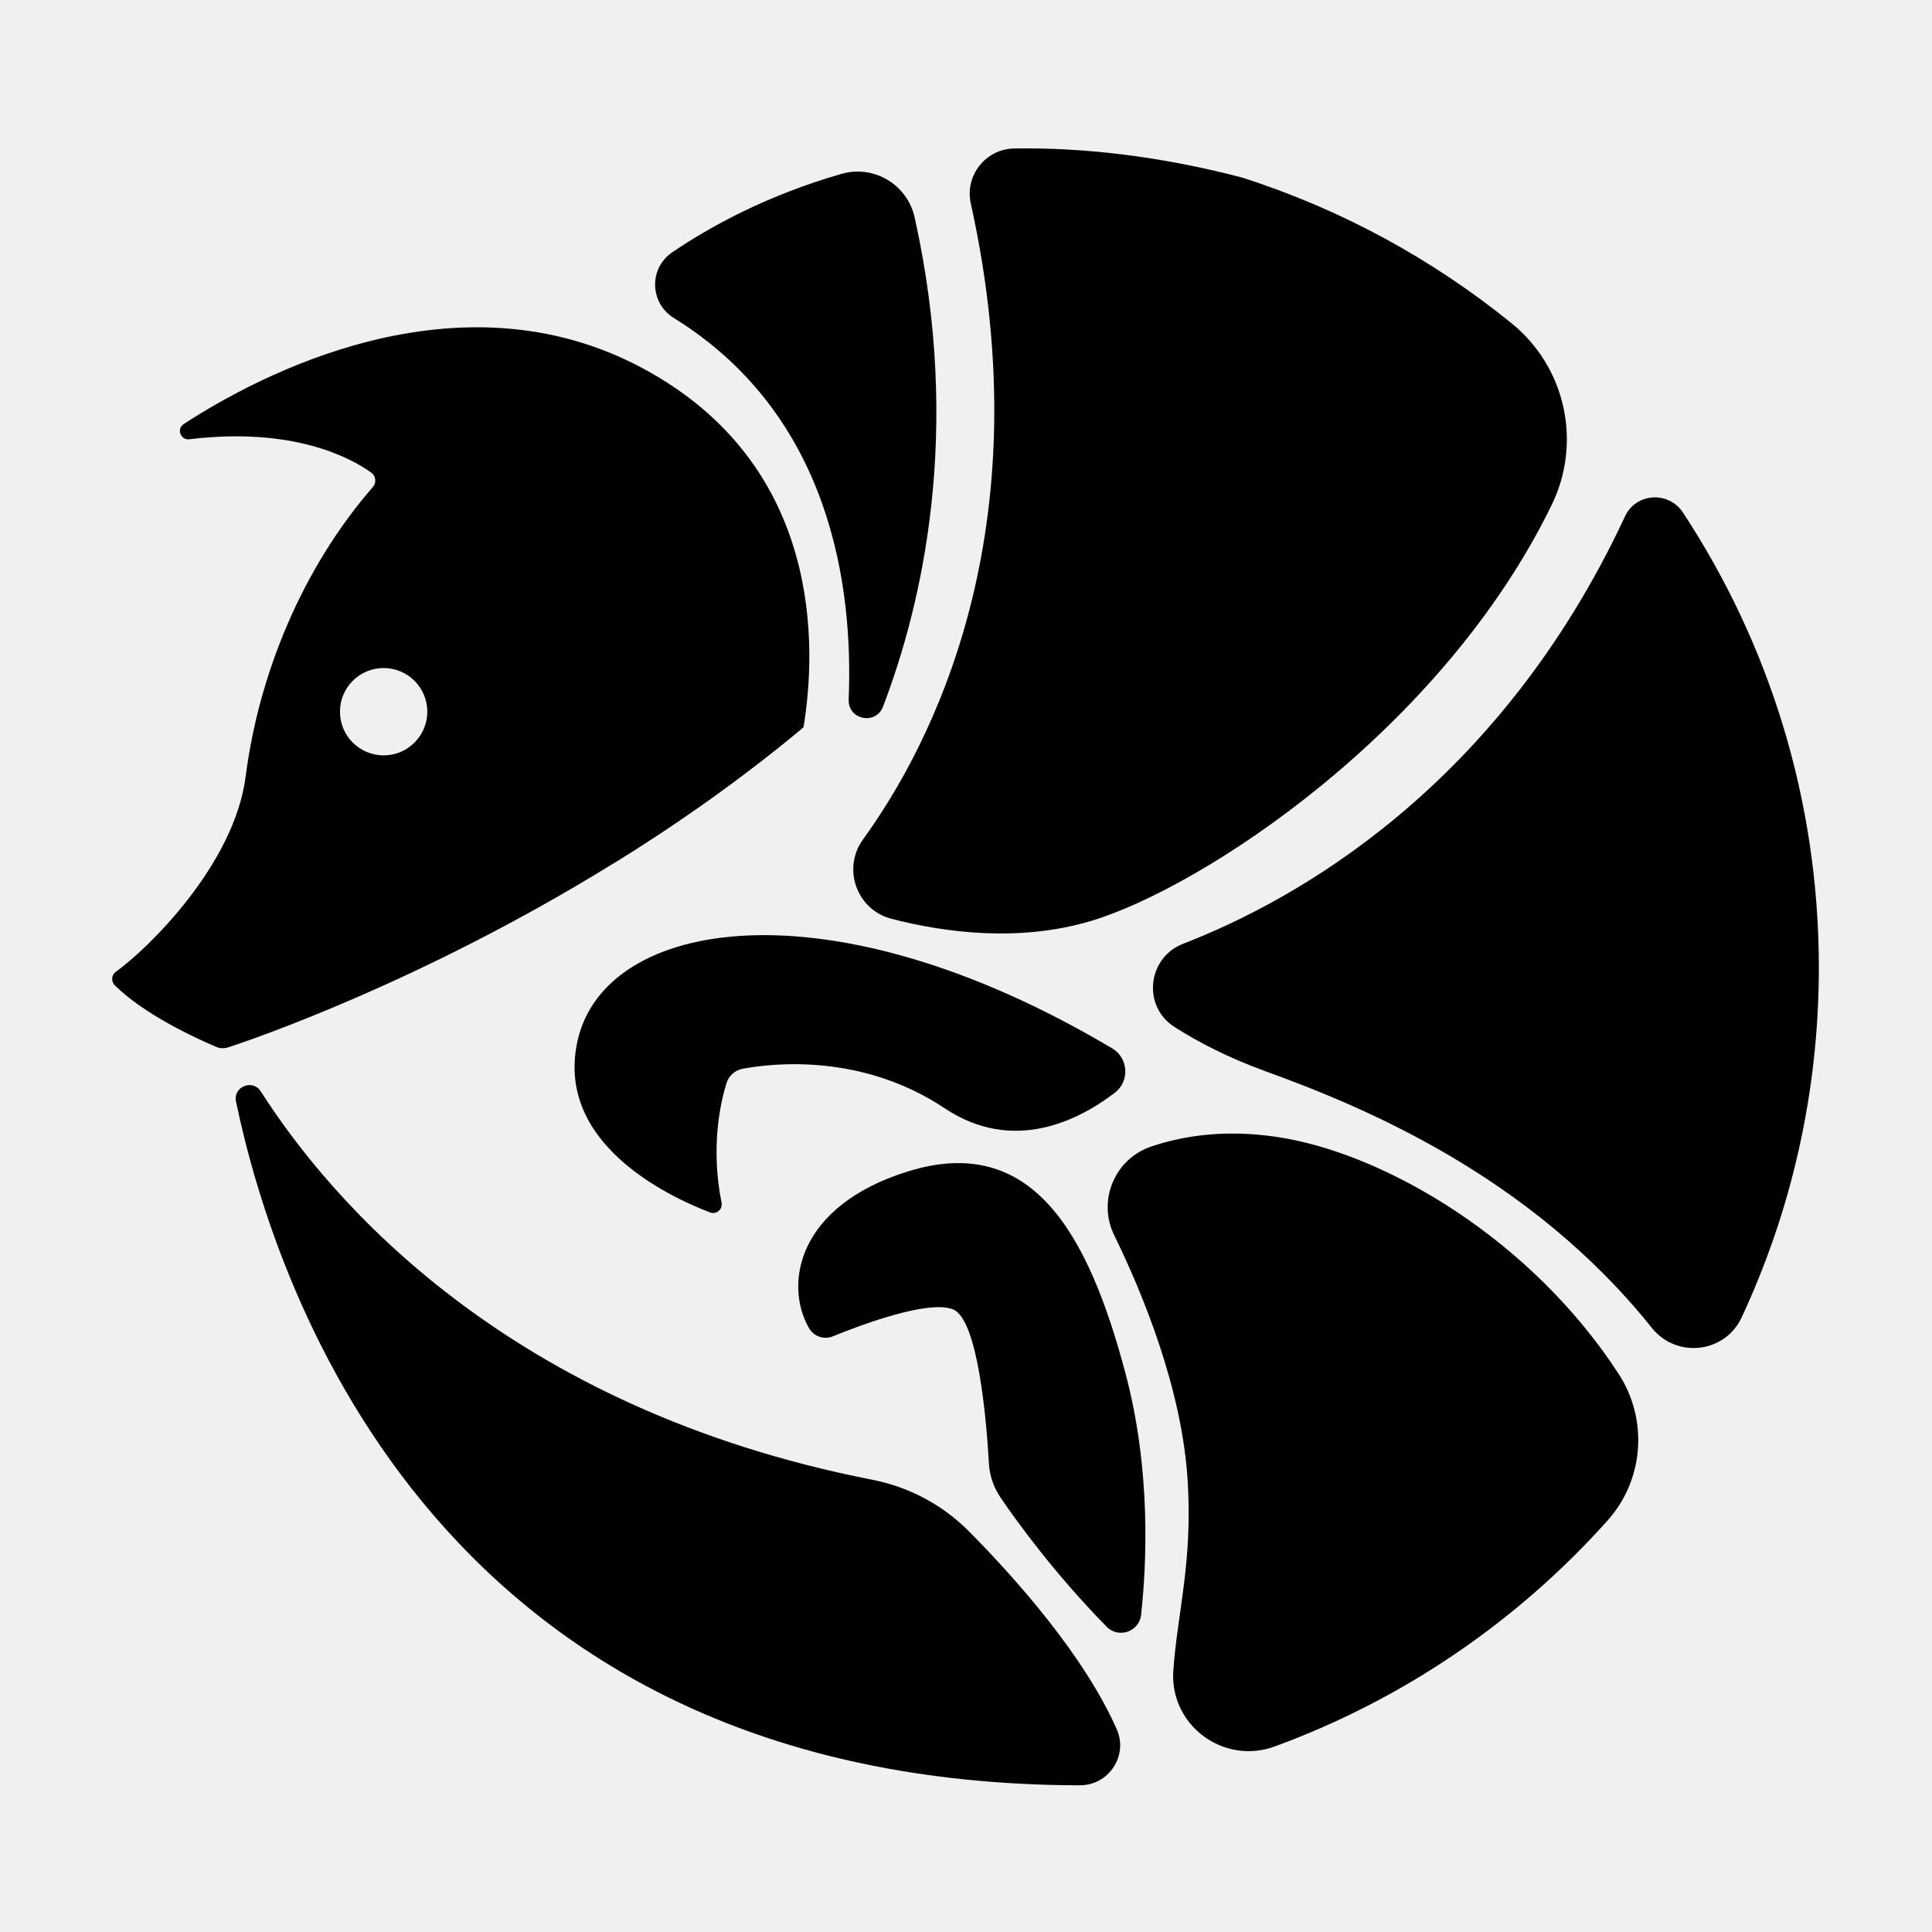
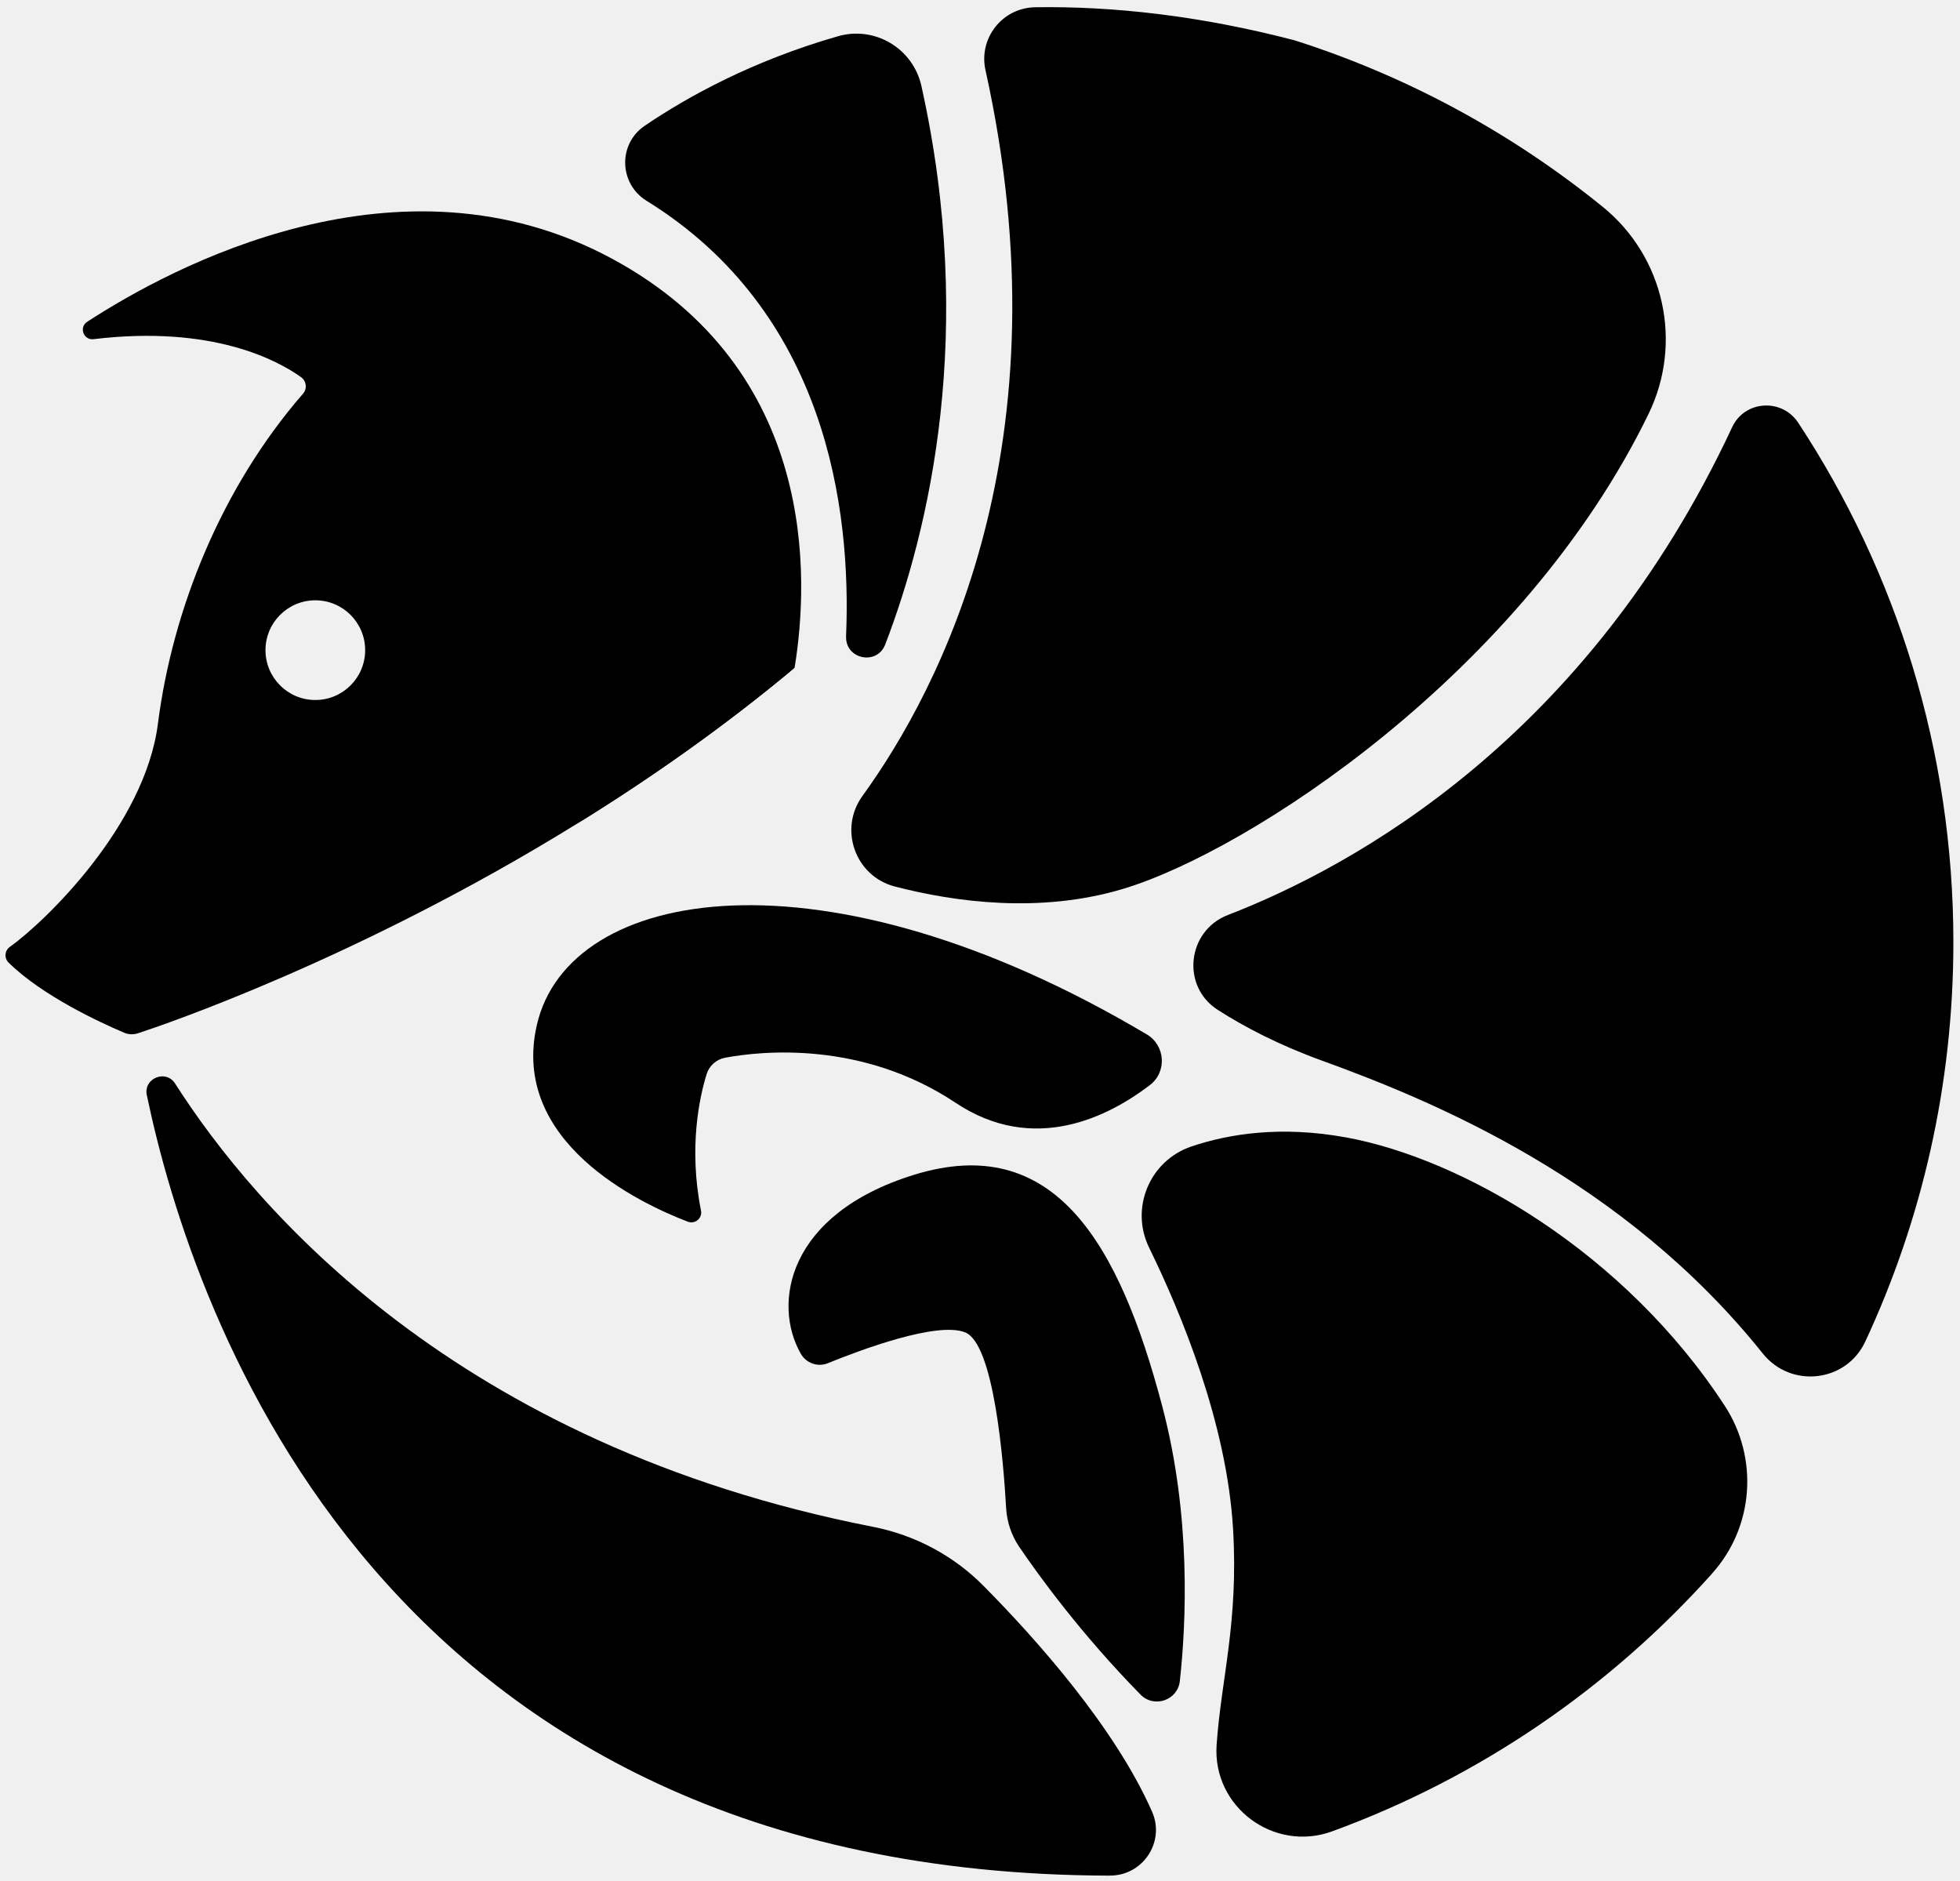
- <svg xmlns="http://www.w3.org/2000/svg" width="18" height="18" viewBox="0 0 18 18">
-   <svg x="1" y="1.324" width="16" height="15.351" viewBox="0 0 222 213">
-     <g clip-path="url(#clip0_2_32)">
-       <path d="M181.53 23.422C188.51 29.082 190.655 38.797 186.725 46.877C172.465 76.192 141.445 96.407 127.18 100.677C117.815 103.477 108.19 102.172 101.355 100.402C96.865 99.237 94.965 93.903 97.685 90.147C106.445 78.057 121.005 50.307 111.62 7.937C110.82 4.322 113.535 0.882 117.24 0.822C125.995 0.682 135.935 1.767 146.65 4.572C159.5 8.667 171.295 15.123 181.53 23.422Z" fill="black" />
-       <path d="M221.25 106.718C221.25 122.878 217.675 138.198 211.27 151.938C209.11 156.568 202.85 157.278 199.66 153.288C183.94 133.623 162.425 124.723 149.765 120.133C144.865 118.358 140.965 116.318 137.93 114.373C133.755 111.703 134.455 105.413 139.075 103.628C153.39 98.093 179.775 83.573 196.195 48.377C197.615 45.333 201.83 45.072 203.68 47.883C214.79 64.772 221.25 84.987 221.25 106.718Z" fill="black" />
-       <path d="M95.83 72.073C96.44 57.648 93.615 35.348 73.23 22.738C70.105 20.803 69.98 16.313 73.02 14.248C77.945 10.903 85.27 6.878 94.9 4.108C99.095 2.898 103.415 5.483 104.365 9.743C110.555 37.598 105.28 59.903 100.27 72.983C99.34 75.413 95.725 74.668 95.835 72.068L95.83 72.073Z" fill="black" />
-       <path d="M193.955 178.173C182.335 191.163 167.59 201.298 150.9 207.403C144.285 209.823 137.31 204.638 137.8 197.608C138.33 190.058 140.285 183.758 139.665 173.188C138.965 161.213 133.805 148.763 130.16 141.313C127.965 136.833 130.215 131.443 134.945 129.843C139.245 128.393 145.13 127.478 152.47 128.818C165.655 131.228 184.015 141.823 195.355 159.213C199.205 165.123 198.66 172.908 193.955 178.163V178.173Z" fill="black" />
-       <path d="M125.73 212.423C43.27 212.243 21.88 149.138 16.63 124.028C16.23 122.118 18.785 121.073 19.835 122.718C28.82 136.793 51.655 163.678 98.875 172.918C103.625 173.848 107.995 176.168 111.4 179.608C117.325 185.593 126.26 195.588 130.49 205.183C131.995 208.598 129.455 212.428 125.72 212.418L125.73 212.423Z" fill="black" />
-       <path d="M129.89 117.147C132 118.397 132.195 121.397 130.245 122.887C125.615 126.432 117.135 130.817 108.255 124.907C97.61 117.812 86.205 119.032 82.13 119.792C81.135 119.977 80.33 120.697 80.03 121.667C79.23 124.267 77.975 129.967 79.4 137.112C79.57 137.967 78.725 138.672 77.905 138.362C72.485 136.287 57.735 129.342 60.815 116.047C64.435 100.387 93.2 95.362 129.885 117.147H129.89Z" fill="black" />
-       <path d="M129.18 191.918C122.455 185.063 117.665 178.458 115.45 175.198C114.565 173.893 114.05 172.378 113.96 170.803C113.655 165.398 112.575 152.178 109.31 150.893C106.12 149.638 97.475 152.878 93.77 154.388C92.62 154.858 91.31 154.388 90.695 153.303C87.465 147.633 89.19 137.523 103.455 133.073C119.415 128.098 126.765 140.793 131.645 159.273C134.925 171.683 134.36 183.778 133.635 190.383C133.395 192.568 130.715 193.488 129.18 191.918Z" fill="black" />
-       <path fill-rule="evenodd" clip-rule="evenodd" d="M69.275 29.273C45.24 16.328 19.42 30.228 9.87 36.448C8.92 37.068 9.465 38.548 10.59 38.413C24.105 36.783 31.505 40.853 34.11 42.723C34.71 43.158 34.815 44.018 34.33 44.578C25.085 55.213 19.55 68.968 17.885 81.978C16.415 93.458 5.165 104.348 1.105 107.248C0.515 107.668 0.46 108.518 0.98 109.023C4.815 112.803 11.4 115.828 14.06 116.958C14.545 117.168 15.08 117.188 15.575 117.038C15.585 117.038 15.595 117.038 15.605 117.028C15.625 117.023 15.65 117.018 15.69 117.003C15.72 116.988 15.76 116.978 15.805 116.963C18.28 116.153 40.53 108.643 65.365 93.283C73.5 88.258 81.915 82.383 90 75.628C91.65 65.558 92.655 41.868 69.275 29.273ZM35.715 79.278C38.833 79.278 41.36 76.75 41.36 73.632C41.36 70.515 38.833 67.987 35.715 67.987C32.597 67.987 30.07 70.515 30.07 73.632C30.07 76.75 32.597 79.278 35.715 79.278Z" fill="black" />
-       <path d="M65.365 93.282C73.5 88.257 81.915 82.382 90 75.627L65.365 93.282Z" fill="black" />
-     </g>
-     <defs>
-       <clipPath id="clip0_2_32">
-         <rect width="222" height="213" fill="white" />
-       </clipPath>
-     </defs>
-   </svg>
+ <svg xmlns="http://www.w3.org/2000/svg" width="222" height="213" viewBox="0 0 222 213" fill="none">
+   <g clip-path="url(#clip0_2_32)">
+     <path d="M181.53 23.422C188.51 29.082 190.655 38.797 186.725 46.877C172.465 76.192 141.445 96.407 127.18 100.677C117.815 103.477 108.19 102.172 101.355 100.402C96.865 99.237 94.965 93.903 97.685 90.147C106.445 78.057 121.005 50.307 111.62 7.937C110.82 4.322 113.535 0.882 117.24 0.822C125.995 0.682 135.935 1.767 146.65 4.572C159.5 8.667 171.295 15.123 181.53 23.422Z" fill="black" />
+     <path d="M221.25 106.718C221.25 122.878 217.675 138.198 211.27 151.938C209.11 156.568 202.85 157.278 199.66 153.288C183.94 133.623 162.425 124.723 149.765 120.133C144.865 118.358 140.965 116.318 137.93 114.373C133.755 111.703 134.455 105.413 139.075 103.628C153.39 98.093 179.775 83.573 196.195 48.377C197.615 45.333 201.83 45.072 203.68 47.883C214.79 64.772 221.25 84.987 221.25 106.718Z" fill="black" />
+     <path d="M95.83 72.073C96.44 57.648 93.615 35.348 73.23 22.738C70.105 20.803 69.98 16.313 73.02 14.248C77.945 10.903 85.27 6.878 94.9 4.108C99.095 2.898 103.415 5.483 104.365 9.743C110.555 37.598 105.28 59.903 100.27 72.983C99.34 75.413 95.725 74.668 95.835 72.068L95.83 72.073Z" fill="black" />
+     <path d="M193.955 178.173C182.335 191.163 167.59 201.298 150.9 207.403C144.285 209.823 137.31 204.638 137.8 197.608C138.33 190.058 140.285 183.758 139.665 173.188C138.965 161.213 133.805 148.763 130.16 141.313C127.965 136.833 130.215 131.443 134.945 129.843C139.245 128.393 145.13 127.478 152.47 128.818C165.655 131.228 184.015 141.823 195.355 159.213C199.205 165.123 198.66 172.908 193.955 178.163V178.173Z" fill="black" />
+     <path d="M125.73 212.423C43.27 212.243 21.88 149.138 16.63 124.028C16.23 122.118 18.785 121.073 19.835 122.718C28.82 136.793 51.655 163.678 98.875 172.918C103.625 173.848 107.995 176.168 111.4 179.608C117.325 185.593 126.26 195.588 130.49 205.183C131.995 208.598 129.455 212.428 125.72 212.418L125.73 212.423Z" fill="black" />
+     <path d="M129.89 117.147C132 118.397 132.195 121.397 130.245 122.887C125.615 126.432 117.135 130.817 108.255 124.907C97.61 117.812 86.205 119.032 82.13 119.792C81.135 119.977 80.33 120.697 80.03 121.667C79.23 124.267 77.975 129.967 79.4 137.112C79.57 137.967 78.725 138.672 77.905 138.362C72.485 136.287 57.735 129.342 60.815 116.047C64.435 100.387 93.2 95.362 129.885 117.147H129.89Z" fill="black" />
+     <path d="M129.18 191.918C122.455 185.063 117.665 178.458 115.45 175.198C114.565 173.893 114.05 172.378 113.96 170.803C113.655 165.398 112.575 152.178 109.31 150.893C106.12 149.638 97.475 152.878 93.77 154.388C92.62 154.858 91.31 154.388 90.695 153.303C87.465 147.633 89.19 137.523 103.455 133.073C119.415 128.098 126.765 140.793 131.645 159.273C134.925 171.683 134.36 183.778 133.635 190.383C133.395 192.568 130.715 193.488 129.18 191.918Z" fill="black" />
+     <path fill-rule="evenodd" clip-rule="evenodd" d="M69.275 29.273C45.24 16.328 19.42 30.228 9.87 36.448C8.92 37.068 9.465 38.548 10.59 38.413C24.105 36.783 31.505 40.853 34.11 42.723C34.71 43.158 34.815 44.018 34.33 44.578C25.085 55.213 19.55 68.968 17.885 81.978C16.415 93.458 5.165 104.348 1.105 107.248C0.515 107.668 0.46 108.518 0.98 109.023C4.815 112.803 11.4 115.828 14.06 116.958C14.545 117.168 15.08 117.188 15.575 117.038C15.585 117.038 15.595 117.038 15.605 117.028C15.625 117.023 15.65 117.018 15.69 117.003C15.72 116.988 15.76 116.978 15.805 116.963C18.28 116.153 40.53 108.643 65.365 93.283C73.5 88.258 81.915 82.383 90 75.628C91.65 65.558 92.655 41.868 69.275 29.273ZM35.715 79.278C38.833 79.278 41.36 76.75 41.36 73.632C41.36 70.515 38.833 67.987 35.715 67.987C32.597 67.987 30.07 70.515 30.07 73.632C30.07 76.75 32.597 79.278 35.715 79.278Z" fill="black" />
+     <path d="M65.365 93.282C73.5 88.257 81.915 82.382 90 75.627L65.365 93.282Z" fill="black" />
+   </g>
+   <defs>
+     <clipPath id="clip0_2_32">
+       <rect width="222" height="213" fill="white" />
+     </clipPath>
+   </defs>
</svg>
